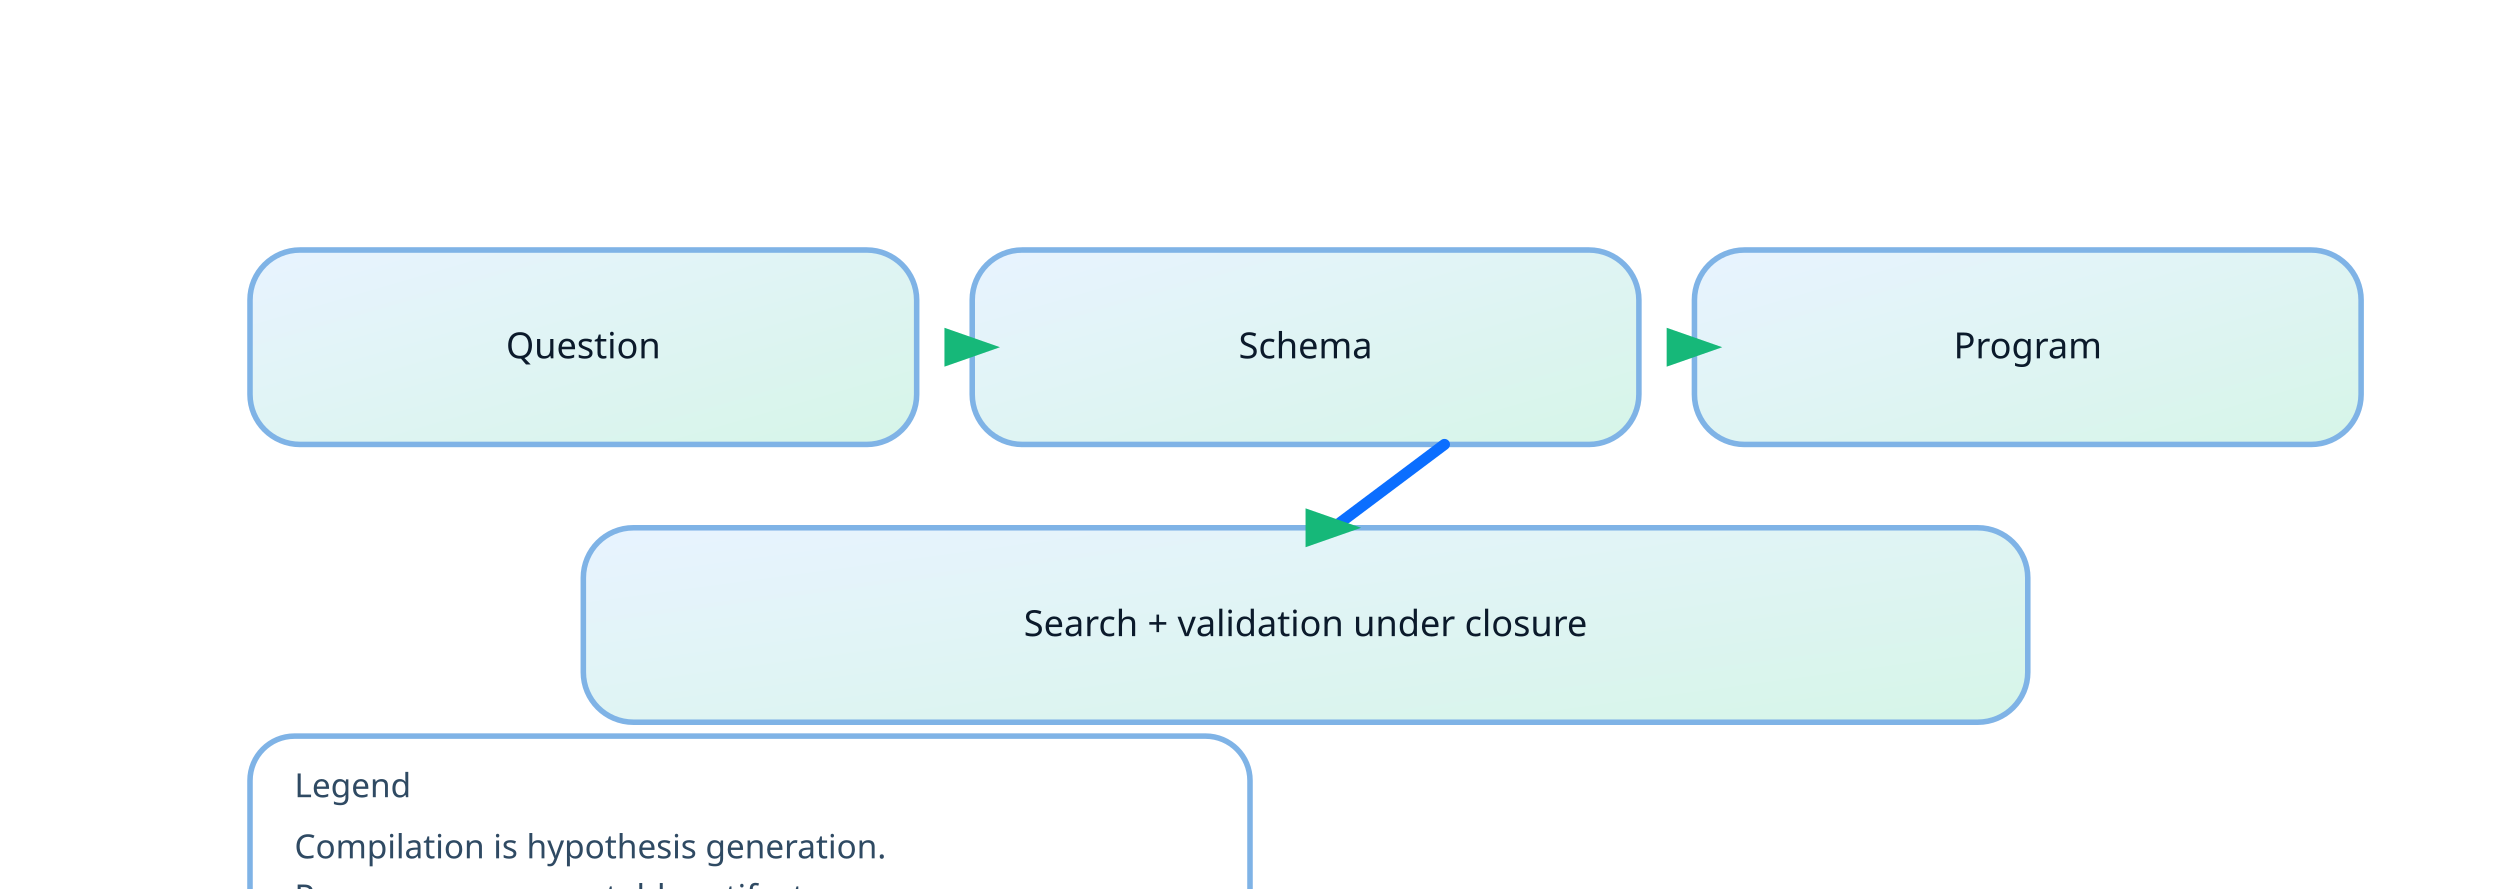
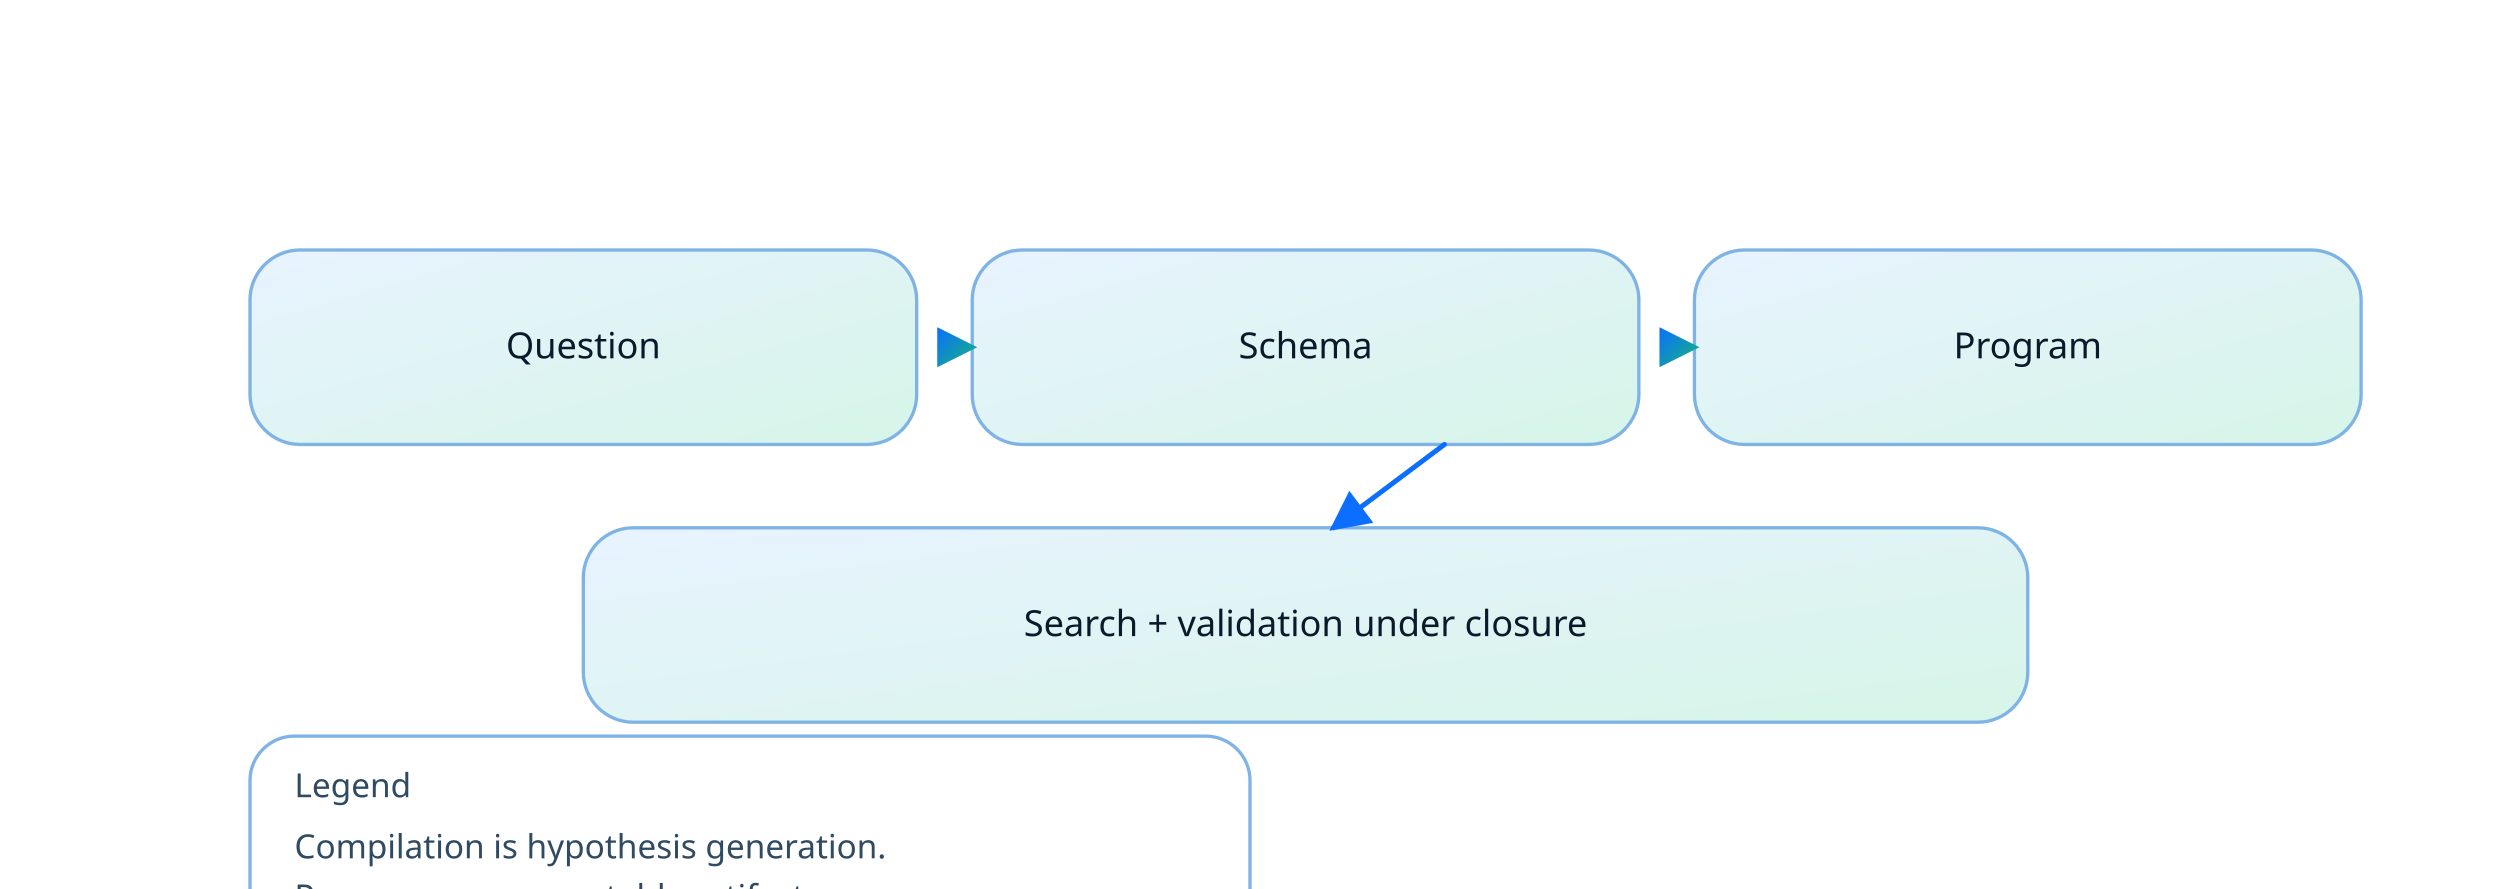
<svg xmlns="http://www.w3.org/2000/svg" viewBox="0 0 900 320" role="img" aria-label="Compiler diagram">
  <defs>
+     <marker id="arrowhead" markerWidth="8" markerHeight="8" refX="7" refY="4" orient="auto" markerUnits="strokeWidth">
+       <path d="M 0 0 L 8 4 L 0 8 Z" fill="context-stroke" />
+     </marker>
    <linearGradient id="sky" x1="0" y1="0" x2="1" y2="1">
      <stop offset="0" stop-color="#e8f3ff" />
      <stop offset="1" stop-color="#d6f5e8" />
    </linearGradient>
    <linearGradient id="deep" x1="0" y1="0" x2="1" y2="1">
      <stop offset="0" stop-color="#0b6eff" />
      <stop offset="1" stop-color="#16b879" />
    </linearGradient>
  </defs>
-   <rect x="90" y="90" rx="18" ry="18" width="240" height="70" fill="url(#sky)" stroke="#7fb3e6" stroke-width="2" />
+   <rect x="90" y="90" rx="18" ry="18" width="240" height="70" fill="url(#sky)" stroke="#7fb3e6" stroke-width="1.2" />
  <text x="210.0" y="129.0" text-anchor="middle" font-size="13" fill="#0b1a2b" font-family="Space Grotesk">Question</text>
-   <rect x="350" y="90" rx="18" ry="18" width="240" height="70" fill="url(#sky)" stroke="#7fb3e6" stroke-width="2" />
+   <rect x="350" y="90" rx="18" ry="18" width="240" height="70" fill="url(#sky)" stroke="#7fb3e6" stroke-width="1.2" />
  <text x="470.0" y="129.0" text-anchor="middle" font-size="13" fill="#0b1a2b" font-family="Space Grotesk">Schema</text>
-   <rect x="610" y="90" rx="18" ry="18" width="240" height="70" fill="url(#sky)" stroke="#7fb3e6" stroke-width="2" />
+   <rect x="610" y="90" rx="18" ry="18" width="240" height="70" fill="url(#sky)" stroke="#7fb3e6" stroke-width="1.2" />
  <text x="730.0" y="129.0" text-anchor="middle" font-size="13" fill="#0b1a2b" font-family="Space Grotesk">Program</text>
-   <line x1="330" y1="125" x2="350" y2="125" stroke="url(#deep)" stroke-width="4" stroke-linecap="round" />
-   <polygon points="340,118 340,132 360,125" fill="#16b879" />
-   <line x1="590" y1="125" x2="610" y2="125" stroke="url(#deep)" stroke-width="4" stroke-linecap="round" />
-   <polygon points="600,118 600,132 620,125" fill="#16b879" />
-   <rect x="210" y="190" rx="18" ry="18" width="520" height="70" fill="url(#sky)" stroke="#7fb3e6" stroke-width="2" />
+   <line x1="330" y1="125" x2="350" y2="125" stroke="url(#deep)" stroke-width="1.8" stroke-linecap="round" marker-end="url(#arrowhead)" />
+   <line x1="590" y1="125" x2="610" y2="125" stroke="url(#deep)" stroke-width="1.8" stroke-linecap="round" marker-end="url(#arrowhead)" />
+   <rect x="210" y="190" rx="18" ry="18" width="520" height="70" fill="url(#sky)" stroke="#7fb3e6" stroke-width="1.2" />
  <text x="470.0" y="229.0" text-anchor="middle" font-size="13" fill="#0b1a2b" font-family="Space Grotesk">Search + validation under closure</text>
-   <line x1="520" y1="160" x2="480" y2="190" stroke="#0b6eff" stroke-width="4" stroke-linecap="round" />
-   <polygon points="470,183 470,197 490,190" fill="#16b879" />
-   <rect x="90" y="265" width="360" height="78" rx="16" ry="16" fill="none" stroke="#7fb3e6" stroke-width="2" />
+   <line x1="520" y1="160" x2="480" y2="190" stroke="#0b6eff" stroke-width="1.8" stroke-linecap="round" marker-end="url(#arrowhead)" />
+   <rect x="90" y="265" width="360" height="78" rx="16" ry="16" fill="none" stroke="#7fb3e6" stroke-width="1.2" />
  <text x="106" y="287" text-anchor="start" font-size="12" fill="#2f4a63" font-family="Space Grotesk">Legend</text>
  <text x="106" y="309" text-anchor="start" font-size="12" fill="#2f4a63" font-family="Space Grotesk">Compilation is hypothesis generation.</text>
  <text x="106" y="327" text-anchor="start" font-size="12" fill="#2f4a63" font-family="Space Grotesk">Programs are executable artifacts.</text>
  <text x="106" y="345" text-anchor="start" font-size="12" fill="#2f4a63" font-family="Space Grotesk">Closure enforces honesty.</text>
</svg>
